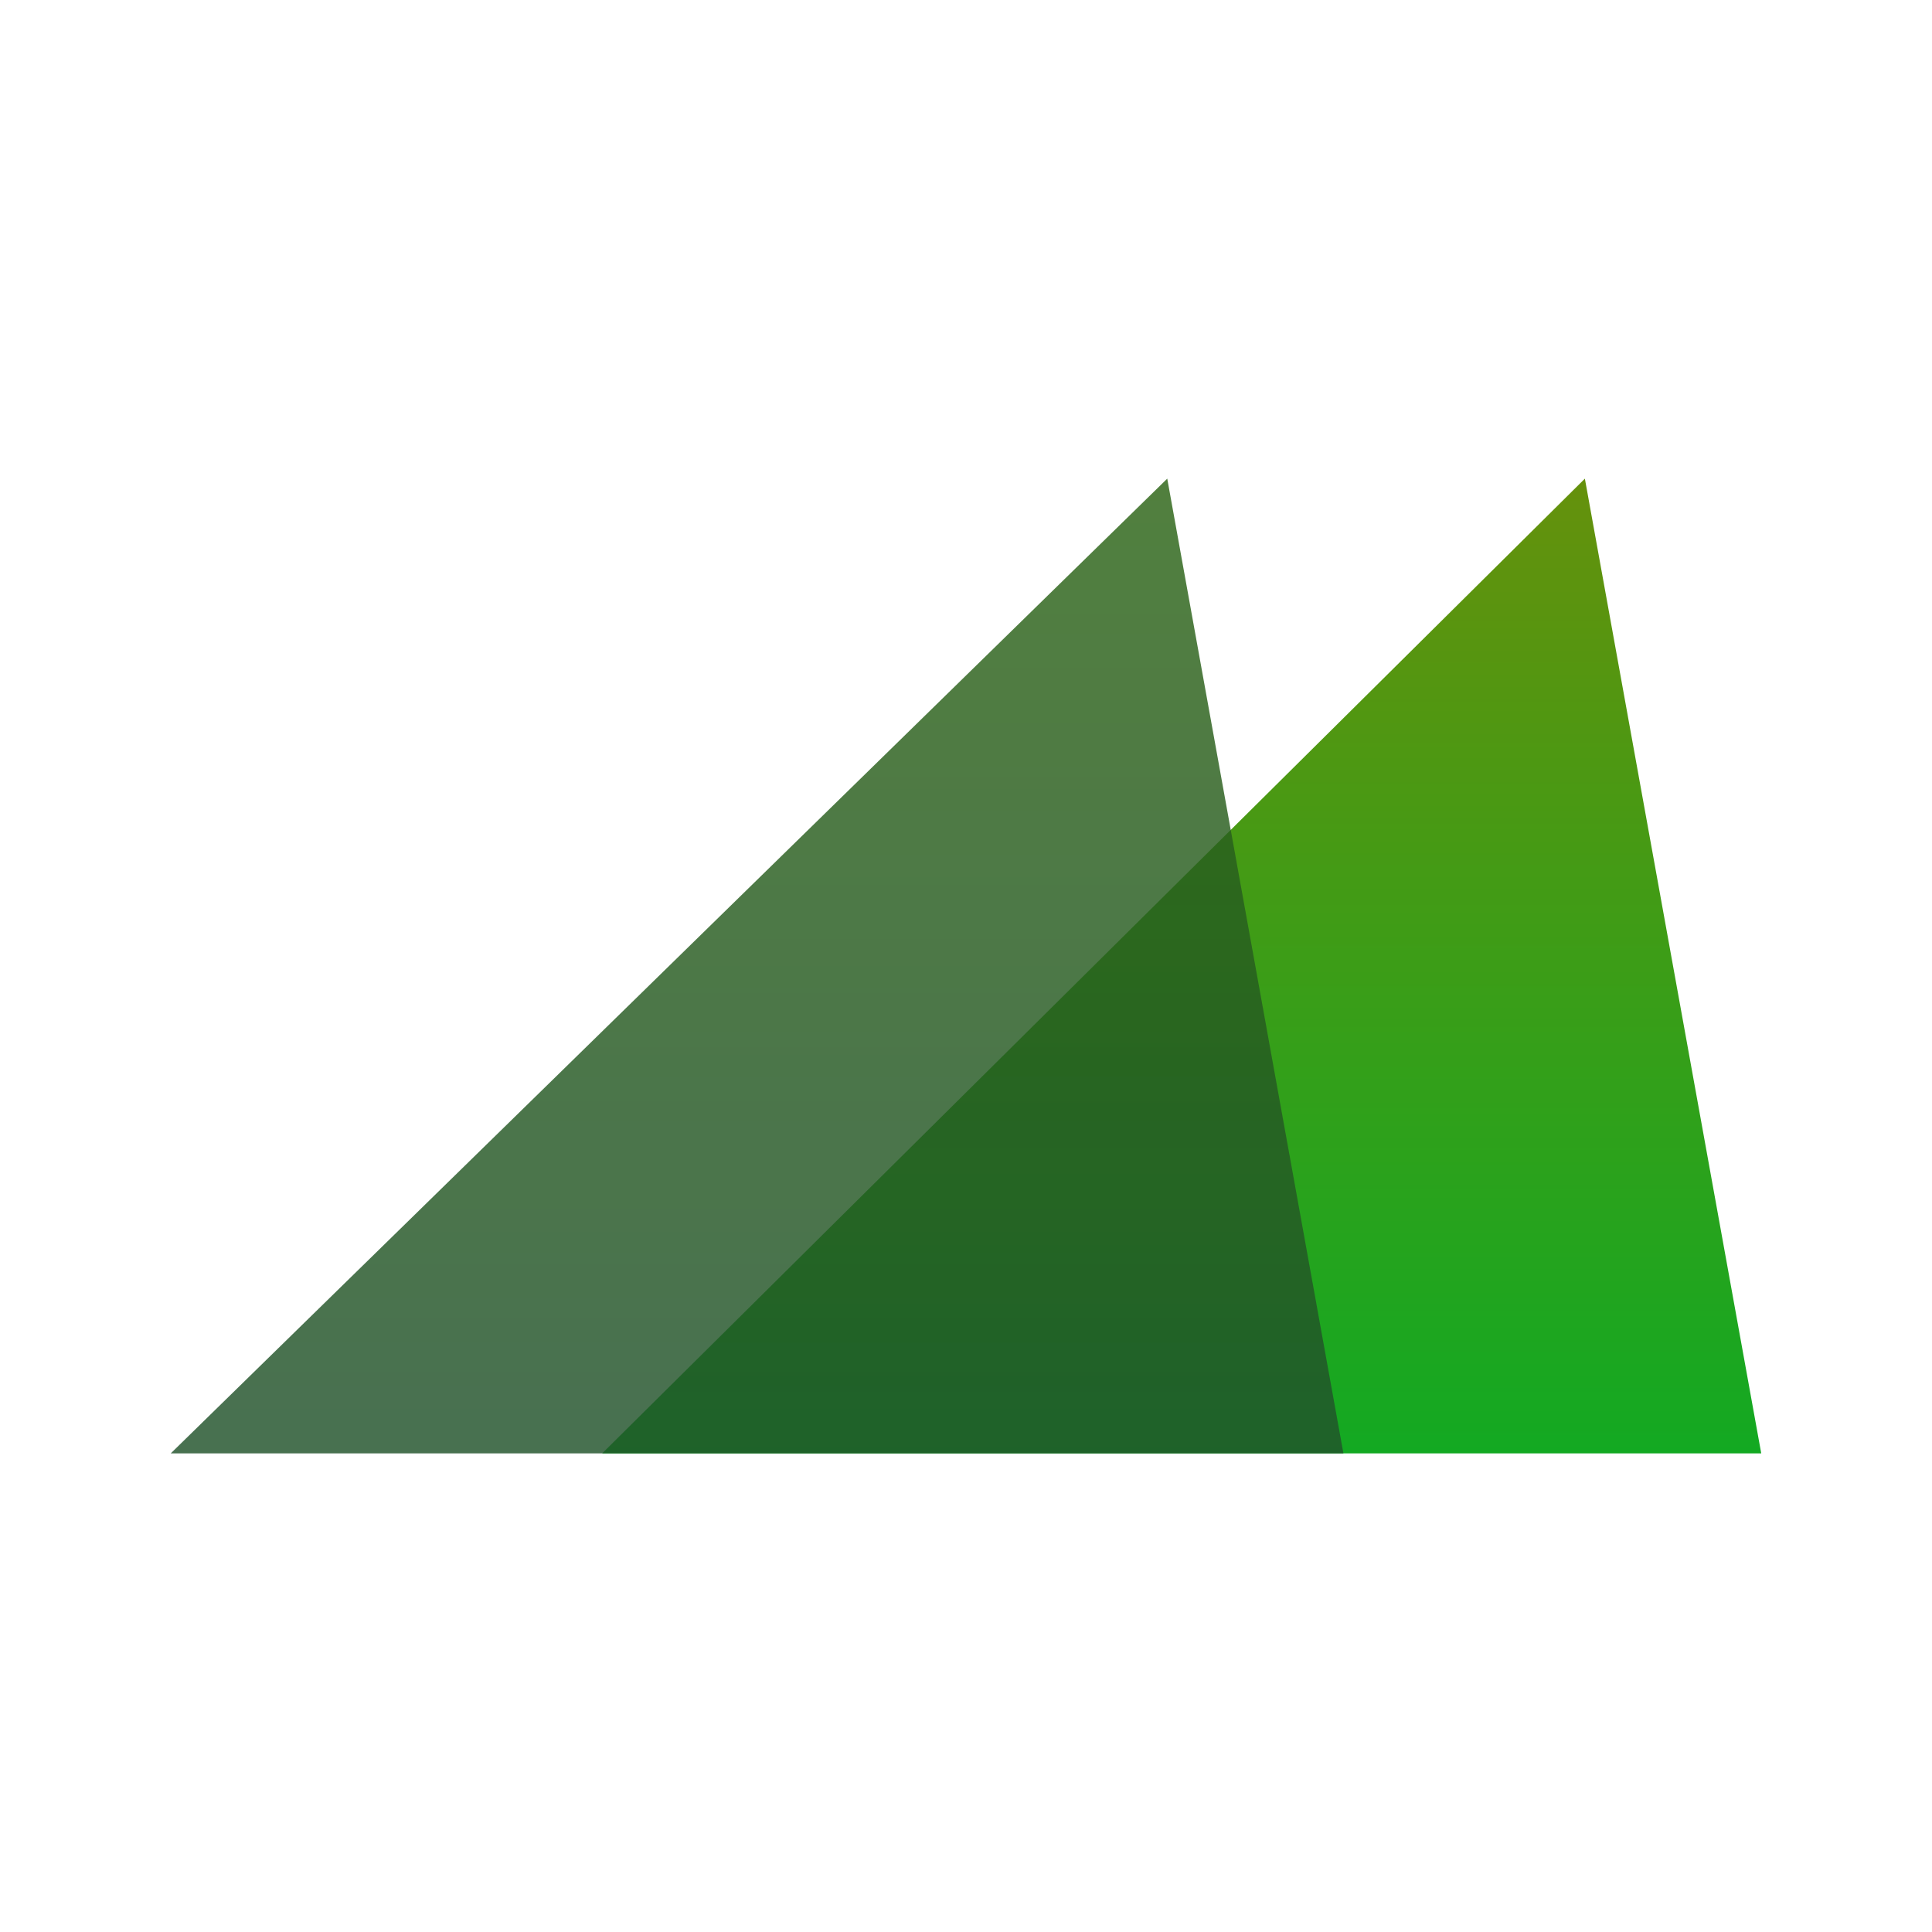
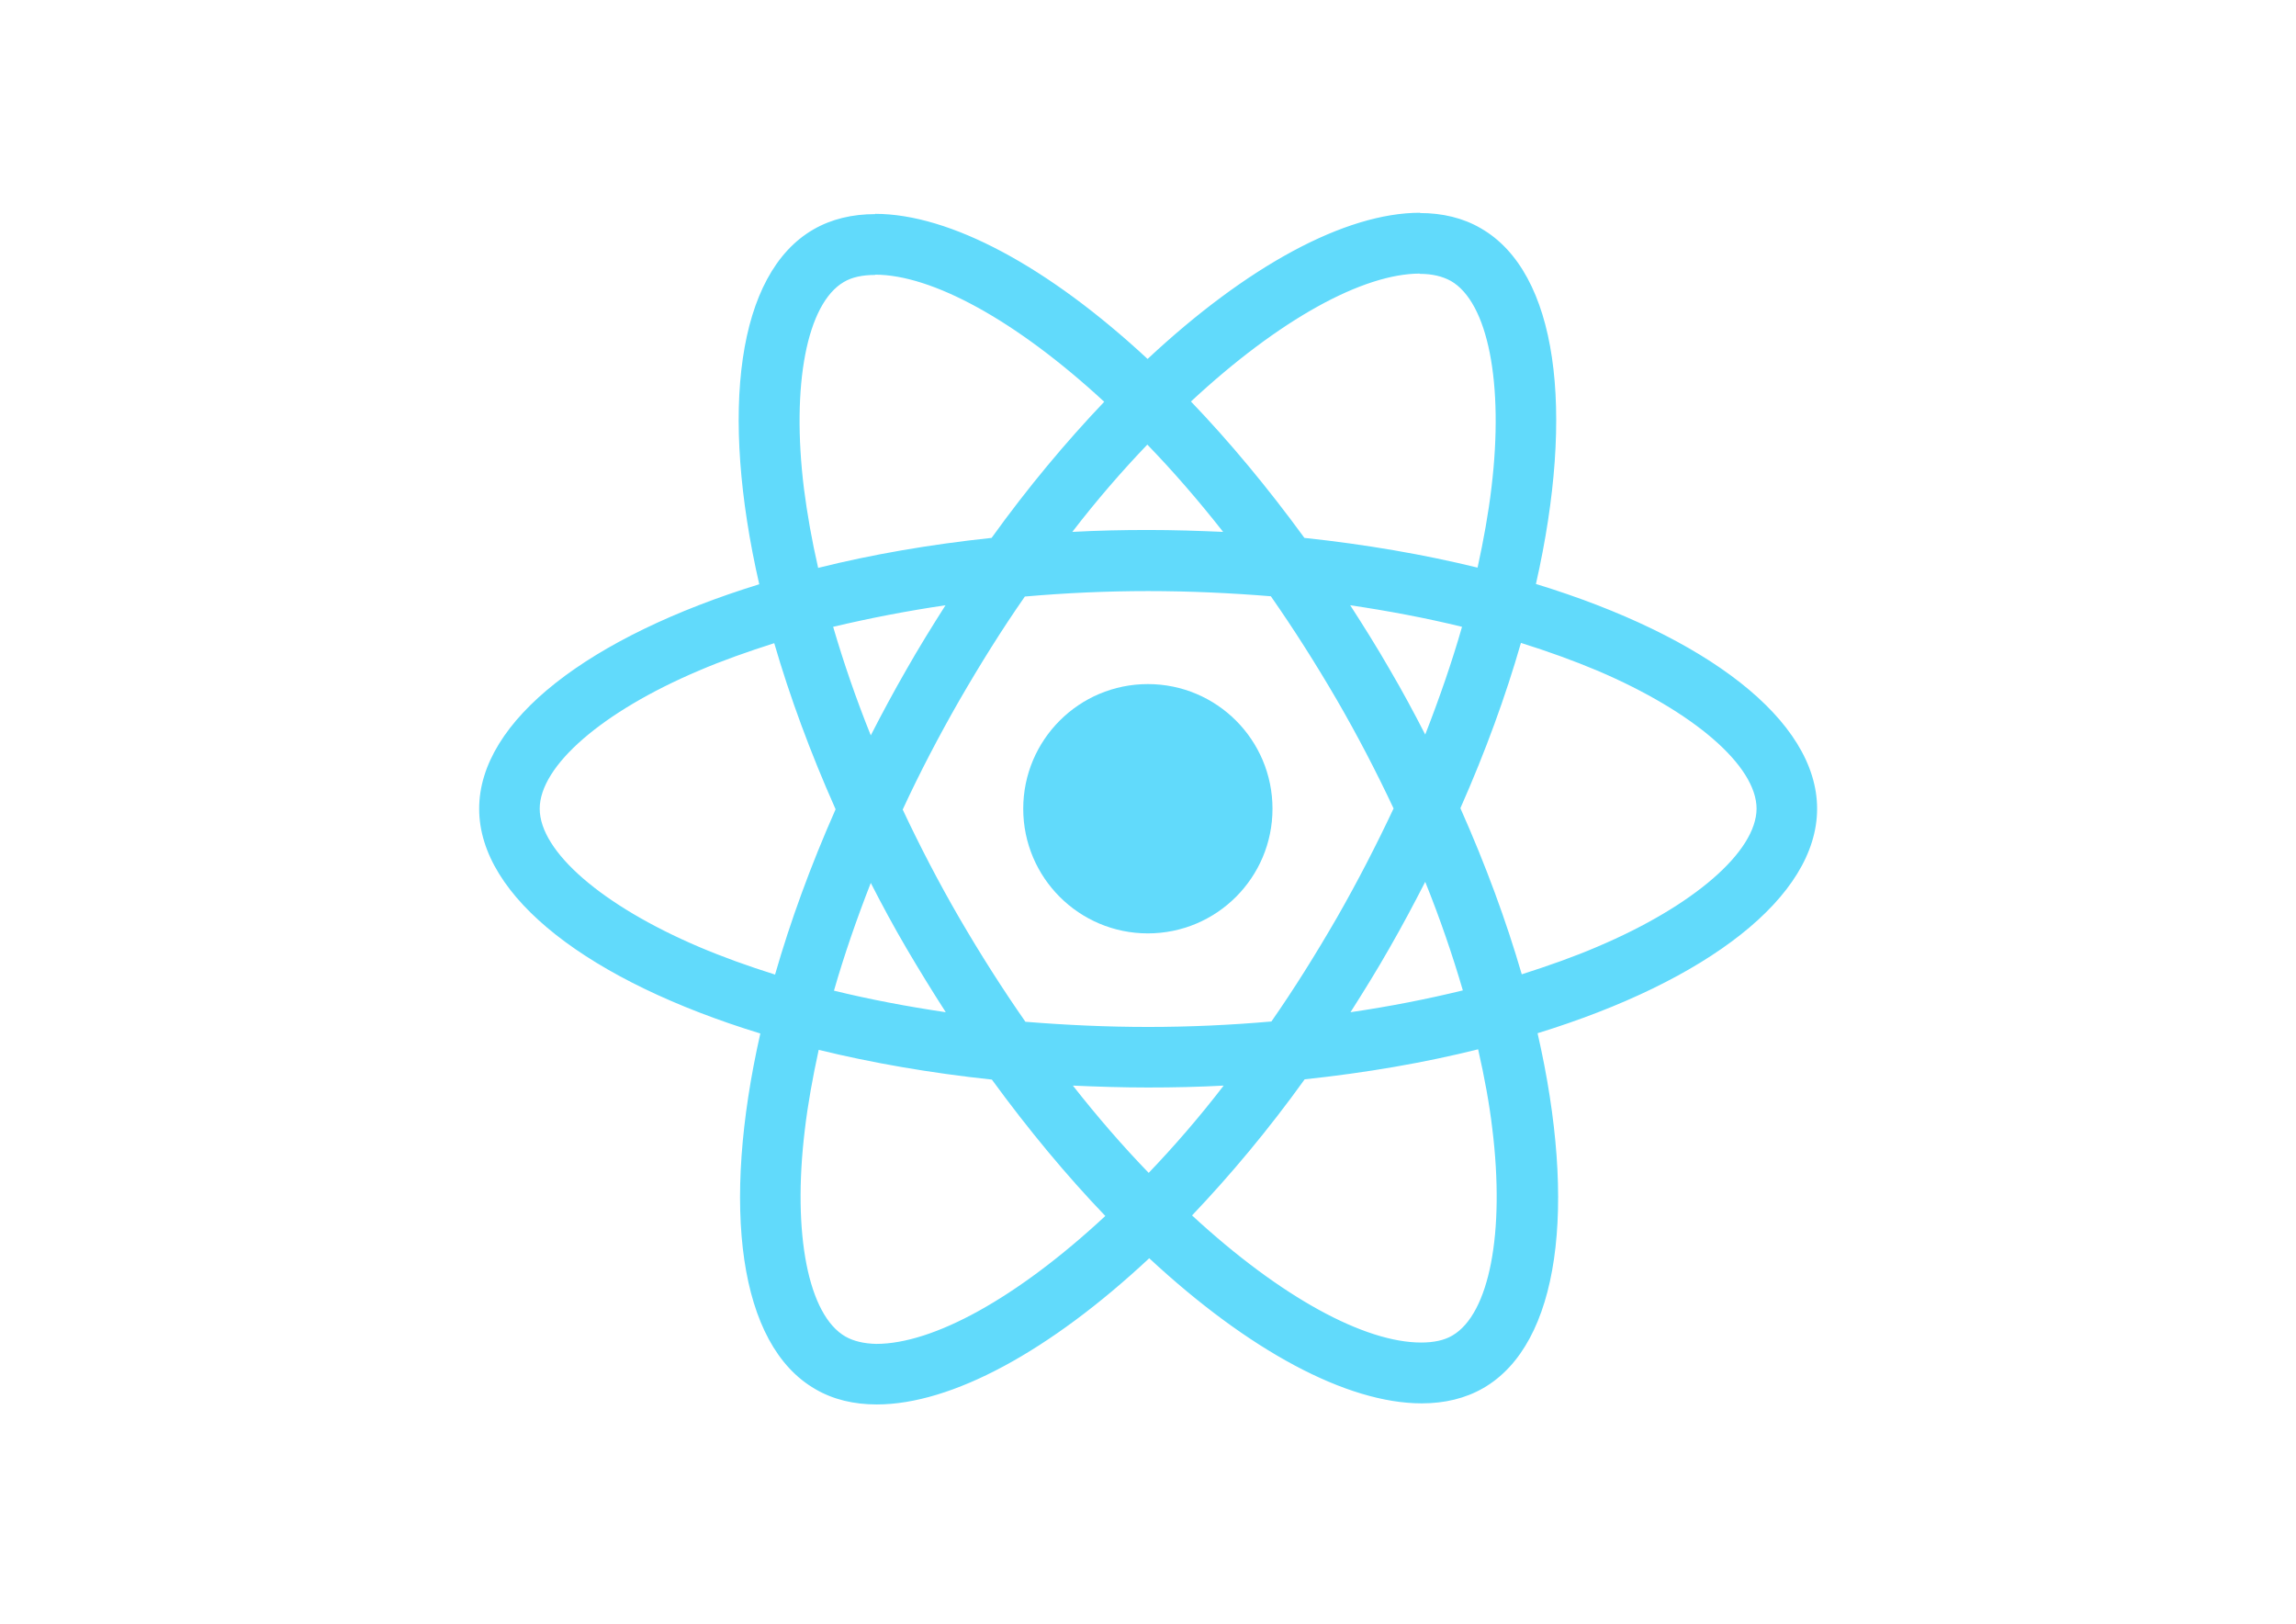
- <svg xmlns="http://www.w3.org/2000/svg" width="48" height="48" viewBox="0 0 48 48" version="1.1" baseProfile="full">
-   <defs>
-     <linearGradient id="1055531243590084473310384" x1="50%" x2="50%" y1="100%" y2="0%">
-       <stop offset="0%" style="stop-color:#65910c;stop-opacity:1" />
-       <stop offset="100%" style="stop-color:#13a922;stop-opacity:1" />
-     </linearGradient>
-     <linearGradient id="1055531207536485391867200" x1="50%" x2="50%" y1="100%" y2="0%">
-       <stop offset="0%" style="stop-color:#2c6415;stop-opacity:1" />
-       <stop offset="100%" style="stop-color:#21522b;stop-opacity:1" />
-     </linearGradient>
-   </defs>
-   <g transform="scale(0.046875,-0.046875) translate(0,-1024)">
-     <path d="M 521.844 517.625 L 1 1 L 615.319 1 Z" transform="scale(1,1) translate(318.1714,252.6877)" fill="url(#1055531243590084473310384)" opacity="1" />
-     <path d="M 529.157 517.625 L 1 1 L 622.526 1 Z" transform="scale(1,1) translate(89.50966,252.6877)" fill="url(#1055531207536485391867200)" opacity="0.824" />
+ <svg xmlns="http://www.w3.org/2000/svg" viewBox="0 0 841.9 595.3">
+   <g fill="#61DAFB">
+     <path d="M666.3 296.5c0-32.5-40.7-63.3-103.1-82.4 14.4-63.6 8-114.2-20.2-130.4-6.5-3.8-14.1-5.6-22.4-5.6v22.3c4.6 0 8.3.9 11.4 2.6 13.6 7.8 19.5 37.5 14.9 75.7-1.1 9.4-2.9 19.3-5.1 29.4-19.6-4.8-41-8.5-63.5-10.9-13.5-18.5-27.5-35.3-41.6-50 32.6-30.3 63.2-46.9 84-46.9V78c-27.5 0-63.5 19.6-99.9 53.6-36.4-33.8-72.4-53.2-99.9-53.2v22.3c20.7 0 51.4 16.5 84 46.6-14 14.7-28 31.4-41.3 49.9-22.6 2.4-44 6.1-63.6 11-2.3-10-4-19.7-5.2-29-4.7-38.2 1.1-67.9 14.6-75.8 3-1.8 6.9-2.6 11.5-2.6V78.5c-8.4 0-16 1.8-22.6 5.6-28.1 16.2-34.4 66.7-19.9 130.1-62.2 19.2-102.7 49.9-102.7 82.3 0 32.5 40.7 63.3 103.1 82.4-14.4 63.6-8 114.2 20.2 130.4 6.5 3.8 14.1 5.6 22.5 5.6 27.5 0 63.5-19.6 99.9-53.6 36.4 33.8 72.4 53.2 99.9 53.2 8.4 0 16-1.8 22.6-5.6 28.1-16.2 34.4-66.7 19.9-130.1 62-19.1 102.5-49.9 102.5-82.3zm-130.2-66.7c-3.7 12.9-8.3 26.2-13.5 39.5-4.1-8-8.4-16-13.1-24-4.6-8-9.5-15.8-14.4-23.4 14.2 2.1 27.9 4.7 41 7.9zm-45.8 106.5c-7.8 13.5-15.8 26.3-24.1 38.2-14.9 1.3-30 2-45.2 2-15.1 0-30.2-.7-45-1.9-8.3-11.9-16.4-24.6-24.2-38-7.6-13.1-14.5-26.4-20.8-39.8 6.2-13.4 13.2-26.8 20.7-39.9 7.8-13.5 15.8-26.3 24.1-38.2 14.9-1.3 30-2 45.2-2 15.1 0 30.2.7 45 1.9 8.3 11.9 16.4 24.6 24.2 38 7.6 13.1 14.5 26.4 20.8 39.8-6.3 13.4-13.2 26.8-20.7 39.9zm32.3-13c5.4 13.4 10 26.8 13.8 39.8-13.1 3.2-26.9 5.9-41.2 8 4.9-7.7 9.8-15.6 14.4-23.7 4.6-8 8.9-16.1 13-24.1zM421.2 430c-9.3-9.6-18.6-20.3-27.8-32 9 .4 18.2.7 27.5.7 9.4 0 18.7-.2 27.8-.7-9 11.7-18.3 22.4-27.5 32zm-74.4-58.9c-14.2-2.1-27.9-4.7-41-7.9 3.7-12.9 8.3-26.2 13.5-39.5 4.1 8 8.4 16 13.1 24 4.7 8 9.5 15.8 14.4 23.4zM420.7 163c9.3 9.6 18.6 20.3 27.8 32-9-.4-18.2-.7-27.5-.7-9.4 0-18.7.2-27.8.7 9-11.7 18.3-22.4 27.5-32zm-74 58.9c-4.9 7.7-9.8 15.6-14.4 23.7-4.6 8-8.9 16-13 24-5.4-13.4-10-26.8-13.8-39.8 13.1-3.1 26.9-5.8 41.2-7.9zm-90.5 125.2c-35.4-15.1-58.3-34.9-58.3-50.6 0-15.7 22.9-35.6 58.3-50.6 8.6-3.7 18-7 27.7-10.1 5.7 19.6 13.2 40 22.5 60.9-9.2 20.8-16.6 41.1-22.2 60.6-9.9-3.1-19.3-6.5-28-10.2zM310 490c-13.6-7.8-19.5-37.5-14.9-75.7 1.1-9.4 2.9-19.3 5.1-29.4 19.6 4.8 41 8.5 63.5 10.9 13.5 18.5 27.5 35.3 41.6 50-32.6 30.3-63.2 46.9-84 46.9-4.5-.1-8.3-1-11.3-2.7zm237.2-76.2c4.7 38.2-1.1 67.9-14.6 75.8-3 1.8-6.9 2.6-11.5 2.6-20.7 0-51.4-16.5-84-46.6 14-14.7 28-31.4 41.3-49.9 22.6-2.4 44-6.1 63.6-11 2.3 10.1 4.1 19.8 5.2 29.1zm38.5-66.7c-8.6 3.7-18 7-27.7 10.1-5.7-19.6-13.2-40-22.5-60.9 9.2-20.8 16.6-41.1 22.2-60.6 9.9 3.1 19.3 6.5 28.1 10.2 35.4 15.1 58.3 34.9 58.3 50.6-.1 15.7-23 35.6-58.4 50.6zM320.8 78.4z" />
+     <circle cx="420.9" cy="296.5" r="45.7" />
+     <path d="M520.5 78.1z" />
  </g>
</svg>
